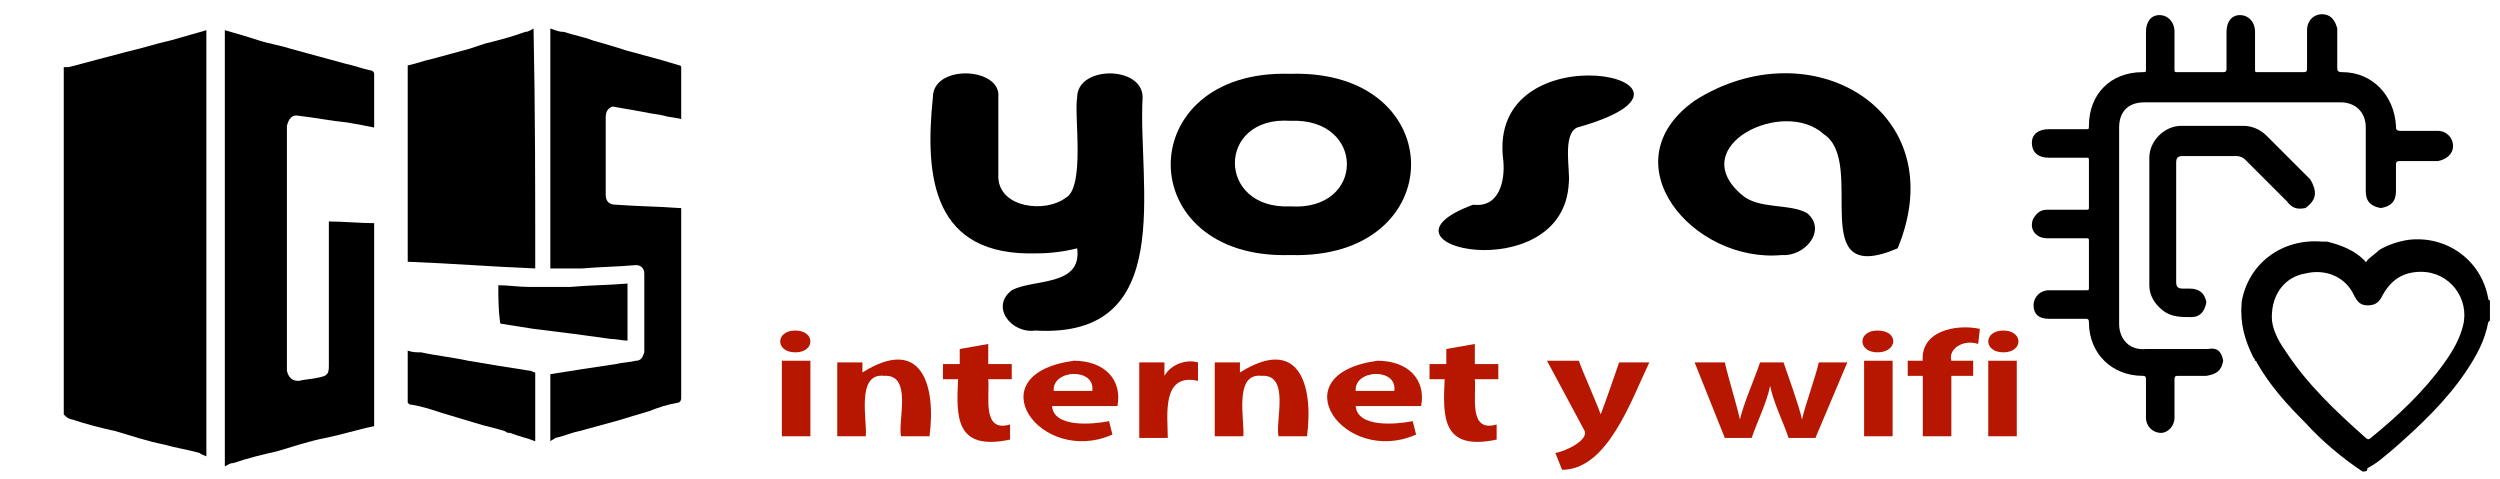
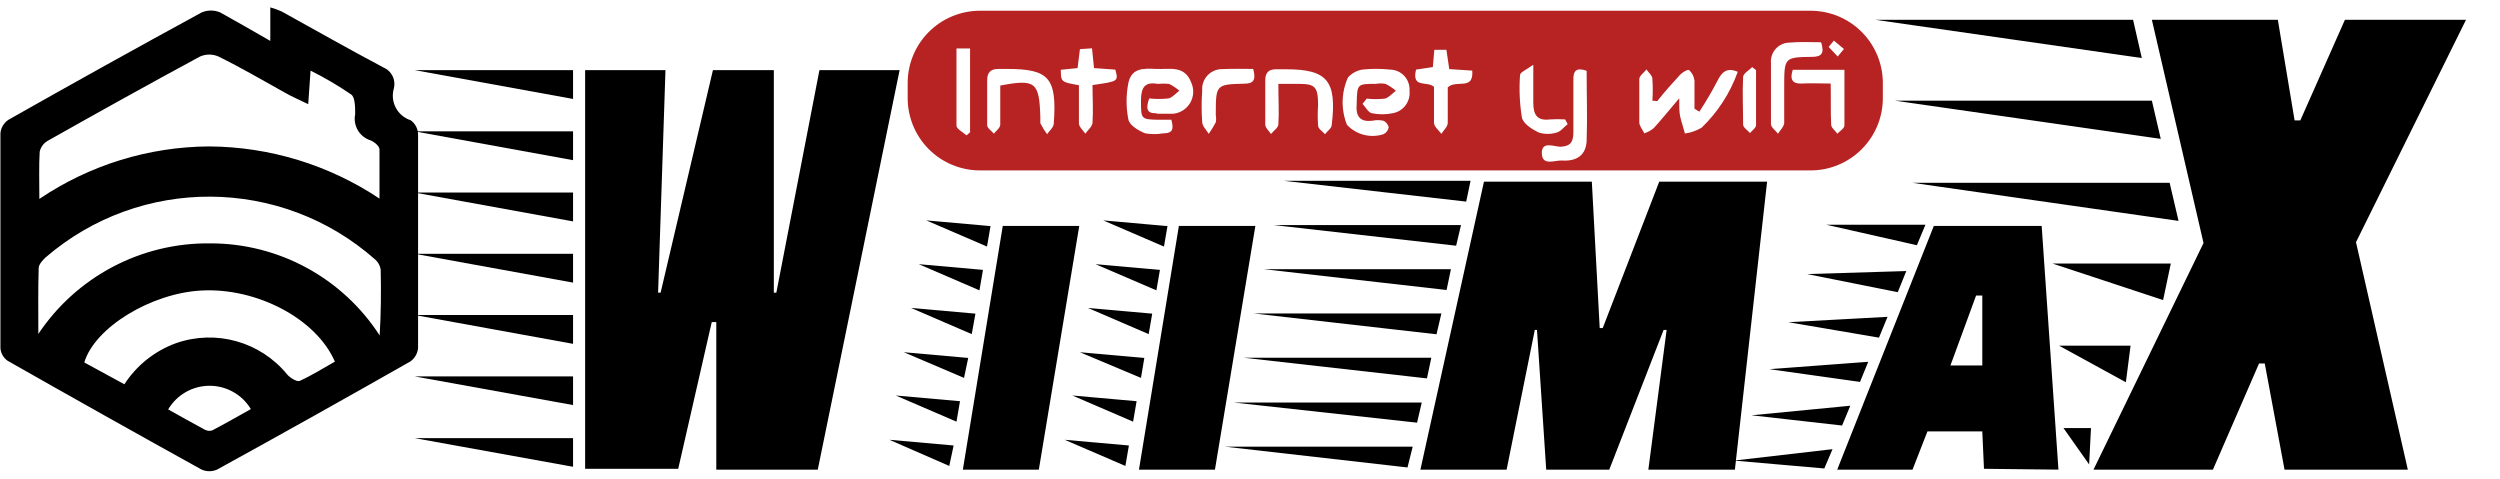
- <svg xmlns="http://www.w3.org/2000/svg" version="1.1" id="Capa_1" x="0px" y="0px" width="149px" height="28.5px" viewBox="0 0 149 28.5" style="enable-background:new 0 0 149 28.5;" xml:space="preserve">
-   <style type="text/css">
- 	.st0{fill:#000000;}
- 	.st1{fill:#b71700;}
- </style>
-   <g>
-     <path class="st0" d="M140.8,28.1c-1.2-0.8-2.4-1.8-3.4-2.9c-1.1-1.1-2.1-2.2-2.9-3.6c0,0,0-0.1-0.1-0.1c0-0.1-0.1-0.2-0.1-0.2   c-0.5-1-0.8-2-0.7-3.2c0,0,0-0.1,0-0.1c0.4-2.3,2.4-3.8,4.8-3.6c0.1,0,0.2,0,0.3,0c0.8,0.2,1.6,0.5,2.2,1.1c0.1,0.1,0.1,0.2,0.2,0   c0.2-0.2,0.5-0.4,0.7-0.6c0.5-0.3,1.1-0.5,1.7-0.6c2.3-0.3,4.4,1.2,4.8,3.5c0,0,0,0.1,0.1,0.1c0,0.4,0,0.8,0,1.2c0,0,0,0-0.1,0.1   c-0.2,1.1-0.7,2-1.3,2.9c-1.2,1.8-2.8,3.3-4.4,4.7c-0.5,0.4-0.9,0.8-1.5,1.1C141.1,28.1,141,28.1,140.8,28.1z M135.4,18.9   c0,0.6,0.3,1.3,0.8,2c1.3,2,3,3.6,4.8,5.2c0.1,0.1,0.2,0.1,0.3,0c1.6-1.3,3.2-2.8,4.4-4.5c0.5-0.7,0.9-1.4,1.1-2.2   c0.4-1.6-0.8-3.2-2.5-3.2c-1.1,0-1.8,0.5-2.3,1.4c-0.2,0.4-0.4,0.6-0.9,0.6c-0.4,0-0.6-0.2-0.8-0.6c-0.5-1.1-1.7-1.6-2.9-1.3   C136.2,16.5,135.4,17.5,135.4,18.9z" />
-     <path class="st0" d="M132.5,21.5c-0.1,0.6-0.4,0.8-1,0.9c-0.6,0-1.1,0-1.7,0c-0.2,0-0.2,0.1-0.2,0.2c0,0.8,0,1.5,0,2.3   c0,0.5-0.4,0.9-0.8,0.9c-0.5,0-0.9-0.4-0.9-0.9c0-0.8,0-1.5,0-2.3c0-0.2-0.1-0.2-0.2-0.2c-1.8,0-3.2-1.3-3.2-3.2   c0-0.2-0.1-0.2-0.2-0.2c-0.7,0-1.5,0-2.2,0c-0.6,0-0.9-0.3-0.9-0.8c0-0.5,0.4-0.9,0.9-0.9c0.7,0,1.5,0,2.2,0c0.2,0,0.2,0,0.2-0.2   c0-0.9,0-1.8,0-2.7c0-0.2,0-0.2-0.2-0.2c-0.8,0-1.5,0-2.3,0c-0.7,0-1.1-0.6-0.8-1.2c0.2-0.3,0.4-0.5,0.8-0.5c0.8,0,1.5,0,2.3,0   c0.2,0,0.2,0,0.2-0.2c0-0.9,0-1.8,0-2.7c0-0.2,0-0.2-0.2-0.2c-0.7,0-1.5,0-2.2,0c-0.6,0-1-0.3-1-0.9c0-0.5,0.4-0.8,1-0.8   c0.7,0,1.5,0,2.2,0c0.2,0,0.2,0,0.2-0.2c0-1.9,1.3-3.2,3.2-3.2c0.2,0,0.2,0,0.2-0.2c0-0.7,0-1.5,0-2.2c0-0.6,0.3-1,0.8-1   c0.5,0,0.9,0.4,0.9,1c0,0.7,0,1.5,0,2.2c0,0.2,0,0.2,0.2,0.2c0.9,0,1.8,0,2.7,0c0.2,0,0.2-0.1,0.2-0.2c0-0.7,0-1.5,0-2.2   c0-0.6,0.3-1,0.8-1c0.5,0,0.9,0.4,0.9,1c0,0.7,0,1.5,0,2.2c0,0.2,0,0.2,0.2,0.2c0.9,0,1.8,0,2.7,0c0.2,0,0.2-0.1,0.2-0.2   c0-0.8,0-1.5,0-2.3c0-0.7,0.6-1.1,1.2-0.9c0.3,0.1,0.5,0.4,0.6,0.8c0,0.8,0,1.5,0,2.3c0,0.2,0,0.3,0.3,0.3c1.8,0,3.1,1.4,3.2,3.2   c0,0.2,0,0.3,0.3,0.3c0.7,0,1.5,0,2.2,0c0.5,0,0.9,0.4,0.9,0.9c0,0.5-0.4,0.8-0.9,0.9c-0.7,0-1.5,0-2.2,0c-0.2,0-0.3,0-0.3,0.2   c0,0.5,0,1.1,0,1.6c0,0.6-0.3,0.9-0.9,1c-0.6-0.1-0.9-0.4-0.9-1c0-1.3,0-2.5,0-3.8c0-0.9-0.6-1.5-1.5-1.5c-3.9,0-7.8,0-11.7,0   c-1,0-1.5,0.6-1.5,1.5c0,3.9,0,7.8,0,11.7c0,0.9,0.6,1.6,1.6,1.5c1.2,0,2.5,0,3.7,0C132.1,20.7,132.4,20.9,132.5,21.5z" />
-     <path class="st0" d="M137.4,12.4c-0.5,0.1-0.8,0-1.1-0.4c-0.8-0.8-1.7-1.7-2.5-2.5c-0.1-0.1-0.3-0.2-0.5-0.2c-1.1,0-2.1,0-3.2,0   c-0.3,0-0.4,0.1-0.4,0.4c0,2.4,0,4.8,0,7.1c0,0.3,0.1,0.4,0.4,0.4c0.1,0,0.2,0,0.4,0c0.6,0,0.9,0.3,1,0.8c-0.1,0.6-0.4,0.9-0.9,0.9   c-0.6,0-1.2,0-1.7-0.4c-0.5-0.4-0.8-0.9-0.8-1.5c0-2.5,0-5,0-7.6c0-1,0.9-1.9,1.9-1.9c1.2,0,2.5,0,3.7,0c0.5,0,1,0.2,1.4,0.6   c0.9,0.9,1.7,1.7,2.6,2.6C138.1,11.4,138.1,11.9,137.4,12.4z" />
-   </g>
-   <g>
-     <path class="st0" d="M61.8,15.1c-6.2,0.2-6.7-4.5-6.2-9.3c0-2,4.1-1.8,3.9,0c0,0,0,4.8,0,4.8c0.1,1.8,2.8,2.1,4,1.2   c1.2-0.6,0.5-5,0.7-6c0-1.9,3.9-1.9,3.9,0c-0.3,5.2,2.1,14.4-6.4,13.9c-1.4,0.2-2.7-1.4-1.4-2.4c1.3-0.7,4.2-0.2,3.9-2.5   C63.4,15,62.6,15.1,61.8,15.1z" />
-     <path class="st0" d="M76.9,4.4c9.6-0.3,9.6,11.1,0,10.8C67.4,15.5,67.4,4.1,76.9,4.4z M76.9,7.2c-4.4-0.3-4.4,5.3,0,5.1   C81.4,12.6,81.4,7,76.9,7.2z" />
-     <path class="st0" d="M94,7.6c-0.9,0.4-0.4,2.6-0.5,3.3c-0.3,6.4-12.5,3.8-5.7,1.3c1.6,0.2,1.9-1.5,1.8-2.6C88.5,1.5,104,4.8,94,7.6   z" />
-     <path class="st0" d="M106.2,15.2c-5.3,0.5-10.4-5.5-5.2-9.2c6.9-4.4,15.5,0.6,12.1,8.8c-5.6,2.4-1.8-5.1-4.4-6.8   c-2.4-2.2-8.3,0.7-4.9,3.6c1,0.9,2.8,0.5,3.9,1.1C108.9,13.7,107.6,15.3,106.2,15.2z" />
-   </g>
-   <g>
-     <path class="st1" d="M47.4,21c-1.2,0-1.2-1.3,0-1.3C48.6,19.7,48.6,21,47.4,21z M48.3,21.6V26h-1.7v-4.5H48.3z" />
-     <path class="st1" d="M51.4,22.2c3.5-2.2,4.4,0.7,4,3.8h-1.7c-0.2-0.9,0.7-3.7-1-3.6c-1.7-0.2-1,2.7-1.1,3.6h-1.7c0-0.9,0-3.6,0-4.4   h1.5L51.4,22.2L51.4,22.2z" />
-     <path class="st1" d="M57.2,21.6v-0.8l1.7-0.3v1.2h1.4v0.9h-1.4c0.1,1-0.4,3.2,1.3,2.7l0,0.9c-3.3,0.7-3.2-1.4-3.1-3.6h-0.9v-0.9   H57.2z" />
-     <path class="st1" d="M62.7,24.2c0.1,1.3,2.4,1.1,3.4,0.9l0.2,0.8c-4.3,1.9-8.2-3.6-2.3-4.4c1.8,0,2.9,1.1,2.6,2.7H62.7z M65.1,23.3   c0.2-1.4-2.4-1.3-2.3,0H65.1z" />
-     <path class="st1" d="M69.4,22.4c0.4-0.7,1.3-1,2-0.8v1.1c-2.2-0.5-1.8,2.1-1.8,3.4h-1.7c0-0.9,0-3.6,0-4.5h1.5L69.4,22.4L69.4,22.4   z" />
-     <path class="st1" d="M73.9,22.2c3.5-2.2,4.4,0.7,4,3.8h-1.7c-0.2-0.9,0.7-3.7-1-3.6c-1.7-0.2-1,2.7-1.1,3.6h-1.7c0-0.9,0-3.6,0-4.4   h1.5L73.9,22.2L73.9,22.2z" />
-     <path class="st1" d="M80.8,24.2c0.1,1.3,2.4,1.1,3.4,0.9l0.2,0.8c-4.3,1.9-8.2-3.6-2.3-4.4c1.8,0,2.9,1.1,2.6,2.7H80.8z M83.1,23.3   c0.2-1.4-2.4-1.3-2.3,0H83.1z" />
-     <path class="st1" d="M86.2,21.6v-0.8l1.7-0.3v1.2h1.4v0.9h-1.4c0.1,1-0.4,3.2,1.3,2.7l0,0.9c-3.3,0.7-3.2-1.4-3.1-3.6h-0.9v-0.9   H86.2z" />
-     <path class="st1" d="M96.5,21.6h1.8c-1.1,2.3-2.5,6.4-5.2,6.4l-0.4-1c0.6-0.1,2.1-0.8,1.7-1.4c0,0-2.2-4.1-2.2-4.1h1.9   c0.2,0.6,1.1,2.6,1.3,3.2h0C95.6,24.2,96.3,22.2,96.5,21.6z" />
-     <path class="st1" d="M108.4,21.6h1.7l-1.9,4.5h-1.6c-0.3-0.9-0.9-2.1-1.1-3.1h0c-0.2,1-0.8,2.2-1.1,3.1h-1.6l-1.8-4.5h1.8   c0.2,0.9,0.7,2.5,0.9,3.4h0c0.2-0.9,0.9-2.5,1.2-3.4h1.4c0.3,0.9,0.9,2.5,1.1,3.4h0C107.6,24.1,108.2,22.5,108.4,21.6z" />
-     <path class="st1" d="M111.9,21c-1.2,0-1.2-1.3,0-1.3C113.2,19.7,113.1,21,111.9,21z M112.8,21.6V26h-1.7v-4.5H112.8z" />
-     <path class="st1" d="M114.6,21.6c-0.2-1.9,2-2.3,3.4-2l-0.1,0.9c-0.9-0.3-1.8,0.3-1.6,1h1.3v0.9h-1.3V26h-1.7v-3.6h-0.9v-0.9H114.6   z" />
-     <path class="st1" d="M119.4,21c-1.2,0-1.2-1.3,0-1.3C120.6,19.7,120.6,21,119.4,21z M120.2,21.6V26h-1.7v-4.5H120.2z" />
-   </g>
-   <g>
-     <g>
-       <path class="st0" d="M12.3,27.2c-0.2-0.1-0.3-0.1-0.4-0.2c-0.7-0.2-1.4-0.3-2.1-0.5c-1-0.2-1.9-0.5-2.9-0.8    c-0.9-0.2-1.7-0.4-2.6-0.7c-0.1,0-0.3-0.1-0.4-0.2c0,0-0.1-0.1-0.1-0.1c0-0.1,0-0.1,0-0.2c0-6.7,0-13.5,0-20.2c0-0.1,0-0.2,0-0.3    C3.8,4,4,4,4.1,4c1.1-0.3,2.3-0.6,3.4-0.9c0.9-0.2,1.8-0.5,2.7-0.7c0.7-0.2,1.4-0.4,2.1-0.6C12.3,10.3,12.3,18.8,12.3,27.2z" />
-       <path class="st0" d="M13.4,1.8c0.7,0.2,1.4,0.4,2,0.6c0.6,0.2,1.3,0.3,1.9,0.5c1.1,0.3,2.2,0.6,3.3,0.9c0.5,0.1,1,0.3,1.5,0.4    c0.1,0,0.2,0.1,0.2,0.2c0,1,0,2,0,3.1c0,0,0,0,0,0.1c-0.5-0.1-1-0.2-1.6-0.3c-1-0.1-2-0.3-2.9-0.4c-0.4-0.1-0.6,0.2-0.7,0.6    c0,0.1,0,0.1,0,0.2c0,4.7,0,9.5,0,14.2c0,0.1,0,0.2,0,0.2c0.1,0.4,0.3,0.6,0.7,0.6c0.4-0.1,0.8-0.1,1.2-0.2    c0.5-0.1,0.6-0.2,0.6-0.7c0-1.7,0-3.5,0-5.2c0-1,0-2.1,0-3.1c0-0.1,0-0.2,0-0.3c0.9,0,1.8,0.1,2.7,0.1c0,4,0,8,0,12.1    c-1,0.2-1.9,0.5-2.9,0.7c-1,0.2-1.9,0.5-2.9,0.8c-0.9,0.2-1.7,0.4-2.6,0.7c-0.2,0-0.3,0.1-0.5,0.2C13.4,18.8,13.4,10.3,13.4,1.8z" />
-     </g>
-   </g>
-   <g>
-     <path class="st0" d="M32.8,26.3c0-1.3,0-2.7,0-4c0.6-0.1,1.3-0.2,1.9-0.3c0.7-0.1,1.3-0.2,2-0.3c0.4-0.1,0.8-0.1,1.2-0.2   c0.3,0,0.4-0.2,0.5-0.5c0-0.1,0-0.3,0-0.4c0-1.3,0-2.7,0-4c0-0.1,0-0.2,0-0.3c0-0.3-0.2-0.5-0.5-0.5c-1.1,0.1-2.1,0.1-3.2,0.2   C34,16,33.4,16,32.8,16c0-4.8,0-9.5,0-14.3c0.3,0.1,0.5,0.2,0.8,0.2c0.6,0.2,1.2,0.3,1.7,0.5c0.7,0.2,1.4,0.4,2,0.6   c0.7,0.2,1.5,0.4,2.2,0.6c0.3,0.1,0.7,0.2,1,0.3c0.1,0,0.1,0.1,0.1,0.1c0,1,0,2,0,3c0,0,0,0,0,0.1c-0.3-0.1-0.7-0.1-1-0.2   c-0.4-0.1-0.7-0.1-1.1-0.2c-0.6-0.1-1.1-0.2-1.7-0.3c-0.1,0-0.3-0.1-0.4,0c-0.2,0.1-0.3,0.3-0.3,0.6c0,1.5,0,3,0,4.6   c0,0.4,0.2,0.6,0.6,0.6c1.3,0.1,2.5,0.1,3.8,0.2c0,0,0.1,0,0.1,0c0,0.1,0,0.2,0,0.2c0,3.7,0,7.4,0,11.1c0,0.2-0.1,0.3-0.2,0.3   c-0.6,0.1-1.2,0.3-1.7,0.5c-0.7,0.2-1.3,0.4-2,0.6c-0.7,0.2-1.5,0.4-2.2,0.6c-0.5,0.1-0.9,0.3-1.4,0.4C33,26.2,32.9,26.2,32.8,26.3   z" />
-     <path class="st0" d="M31.9,16c-2.5-0.1-5-0.3-7.6-0.4c0-3.9,0-7.8,0-11.7c0.5-0.1,1-0.3,1.5-0.4c0.7-0.2,1.5-0.4,2.2-0.6   c0.3-0.1,0.6-0.2,0.9-0.3c0.8-0.2,1.6-0.4,2.4-0.7c0.2,0,0.3-0.1,0.5-0.2C31.9,6.5,31.9,11.2,31.9,16z" />
-     <path class="st0" d="M31.9,26.3c-0.5-0.2-1-0.3-1.5-0.5c-0.1,0-0.2,0-0.3-0.1c-0.6-0.2-1.2-0.3-1.8-0.5c-0.7-0.2-1.3-0.4-2-0.6   c-0.6-0.2-1.2-0.4-1.9-0.5c0,0-0.1-0.1-0.1-0.1c0-1,0-2,0-3.1c0.3,0.1,0.5,0.1,0.8,0.1c0.9,0.2,1.9,0.3,2.8,0.5   c0.6,0.1,1.2,0.2,1.8,0.3c0.6,0.1,1.3,0.2,1.9,0.3c0.1,0,0.2,0.1,0.3,0.1C31.9,23.6,31.9,24.9,31.9,26.3z" />
-     <path class="st0" d="M29.7,17c0.6,0,1.2,0.1,1.8,0.1c0.8,0,1.6,0,2.5,0c1.1-0.1,2.2-0.1,3.4-0.2c0,1.1,0,2.2,0,3.4   c-0.3,0-0.7-0.1-1-0.1c-0.7-0.1-1.5-0.2-2.2-0.3c-0.8-0.1-1.6-0.2-2.4-0.3c-0.6-0.1-1.3-0.2-1.9-0.3c-0.1,0-0.1-0.1-0.1-0.1   C29.7,18.4,29.7,17.7,29.7,17z" />
-   </g>
+ <svg xmlns="http://www.w3.org/2000/svg" width="52.56mm" height="37.984" data-name="Capa 1" viewBox="0 0 149 28.5">
+   <path d="M34.14 4.18V5.9l-9.45-1.72Zm0 3.65v1.72l-9.45-1.72Zm0 3.65v1.72l-9.45-1.72Zm0 3.65v1.72l-9.45-1.72Zm0 3.65v1.72l-9.45-1.72Zm0 3.66v1.71l-9.45-1.71Zm0 3.68v1.71l-9.45-1.71ZM42.68 28v-8.8h-.27l-2 8.75h-5.55V4.18h4.79l-.44 13.27h.15l3.12-13.27h3.63v13.27h.15l2.57-13.27h4.78L48.73 28ZM56.57 27.78 53 26.22l3.83.34Zm.43-2.64-3.62-1.56 3.83.34Zm.45-2.61L53.86 21l3.84.34Zm.46-2.61-3.62-1.56 3.84.34Zm.46-2.61-3.62-1.56 3.83.34Zm.45-2.61-3.62-1.56 3.83.34ZM57.38 28l2.38-14.53h4.56L61.91 28ZM83.89 27.87 73 26.63h11.2Zm.57-2.67L73.54 24h11.2Zm.59-2.64-10.91-1.23h11.17Zm.57-2.63-10.89-1.24h11.18Zm.6-2.64-10.89-1.24h11.15Zm.57-2.64-10.86-1.23h11.15Zm.6-2.63-10.87-1.24h11.13ZM89.8 28h-5.14l3.79-17.17h6.43l.47 8.73h.18l3.37-8.73h6.43L103.41 28h-5.16l1.09-8.33h-.18L95.92 28h-3.76l-.55-8.33h-.13Z" />
+   <path d="m108.74 27.93-5.39-.47 5.88-.68Zm1.06-2.56-5.4-.61 5.89-.57Zm1.07-2.6-5.4-.76 5.89-.44Zm1.13-2.64-5.4-.92 5.91-.32Zm1.12-2.71-5.4-1.08 5.91-.18Zm1.14-2.8-5.39-1.22h5.9Zm4 13.33-.1-2.23h-3.27L114 28h-4.49l5.76-14.53h6.43l1 14.53Zm-.1-6.16v-4.17h-.37l-1.53 4.17ZM124.64 25.52l-.11 2.17-1.53-2.17Zm-1.9-4.91H127l-.28 2.18Zm4.93-17.15-15.89-2.28h15.37ZM112.94 6h15.33l.53 2.28Zm16.46 9.71-.46 2.18-6.6-2.18ZM114 10.9h15.33l.53 2.27Zm21.78-9.72 1 6h.34l2.66-6H147l-6.56 13.26L143.53 28h-7.35L135 21.67h-.34L131.91 28h-7.12l6.56-13.51-3.08-13.31ZM67.07 27.78l-3.62-1.56 3.83.34Zm.46-2.64-3.62-1.56 3.83.34Zm.47-2.61L64.36 21l3.84.34Zm.46-2.61-3.62-1.56 3.83.34Zm.46-2.61-3.63-1.56 3.84.34Zm.45-2.61-3.62-1.56 3.83.34ZM67.88 28l2.38-14.53h4.56L72.41 28ZM16.09 2.44v-2a5.36 5.36 0 0 1 .67.24c2 1.11 4 2.24 6.07 3.34a1.07 1.07 0 0 1 .63 1.24 1.54 1.54 0 0 0 1 1.91 1.06 1.06 0 0 1 .44.83v12.74a1.09 1.09 0 0 1-.46.81Q18.69 24.82 12.91 28a1.15 1.15 0 0 1-.91 0Q6.2 24.79.43 21.51a1 1 0 0 1-.43-.75V7.94a1.08 1.08 0 0 1 .48-.8Q6.2 3.9 12 .74a1.41 1.41 0 0 1 1.1 0c.9.5 1.9 1.07 2.99 1.7ZM2.32 11.86a18.27 18.27 0 0 1 10.12-3.13 18.52 18.52 0 0 1 10.16 3.11V8.91c0-.2-.31-.45-.53-.54a1.35 1.35 0 0 1-.92-1.56c0-.4 0-1-.23-1.17a20.5 20.5 0 0 0-2.43-1.43l-.14 2c-.55-.27-1-.46-1.36-.67-1.33-.74-2.61-1.49-3.99-2.17a1.36 1.36 0 0 0-1.1 0C8.88 5 5.84 6.69 2.81 8.4a1 1 0 0 0-.47.65c-.05.86-.02 1.74-.02 2.81Zm-.06 8.05a12.14 12.14 0 0 1 10.25-5.4A12 12 0 0 1 22.61 20c.08-1.36.09-2.65.06-3.94a1 1 0 0 0-.33-.59 14.94 14.94 0 0 0-19.65-.12c-.18.17-.41.42-.41.64-.04 1.28-.02 2.6-.02 3.92Zm5.13 3a6.18 6.18 0 0 1 3.08-2.45 6 6 0 0 1 6.63 1.87c.17.2.58.45.74.38.73-.33 1.41-.76 2.1-1.15-1.11-2.56-4.65-4.41-7.94-4.24-3 .15-6.38 2.2-7 4.29Zm2.61 1.5c.76.42 1.46.82 2.17 1.2a.58.58 0 0 0 .46.05c.78-.41 1.53-.84 2.3-1.27a2.87 2.87 0 0 0-4.93.02Z" />
+   <path d="M107.92 10.16H58.41a4.31 4.31 0 0 1-4.32-4.31V5A4.31 4.31 0 0 1 58.41.64h49.51A4.31 4.31 0 0 1 112.23 5v.9a4.31 4.31 0 0 1-4.31 4.26ZM98.49 6a9.38 9.38 0 0 0 0-1.3c0-.2-.23-.37-.35-.56-.15.19-.42.37-.43.57v2.58c0 .23.2.44.3.66a1.79 1.79 0 0 0 .56-.31c.47-.52.92-1.07 1.52-1.78 0 .54 0 .83.06 1.1s.19.65.28 1a2.67 2.67 0 0 0 1-.35 8.67 8.67 0 0 0 2.15-3.33c-.64-.27-.94 0-1.2.52a21.53 21.53 0 0 1-1.09 1.86l-.29-.18V4.81a1 1 0 0 0-.32-.63c-.08-.06-.4.13-.54.28-.47.51-.91 1-1.36 1.57Zm-17.28.19c.18.2.34.51.55.56a3.1 3.1 0 0 0 1.25 0 1.22 1.22 0 0 0 1-1.33 1.18 1.18 0 0 0-1.15-1.27 7.77 7.77 0 0 0-1.67 0 1.48 1.48 0 0 0-.85.47 3.62 3.62 0 0 0-.06 2.82 2.09 2.09 0 0 0 2.18.56.56.56 0 0 0 .31-.41.57.57 0 0 0-.31-.39 1.51 1.51 0 0 0-.67 0c-.69.08-1-.22-.93-1C80.89 5 80.88 5 82 5a1.6 1.6 0 0 1 .58 0 3.17 3.17 0 0 1 .62.41c-.22.16-.42.41-.66.47a4.87 4.87 0 0 1-1.08 0Zm-12.28.59h1A1.32 1.32 0 0 0 71 4.93c-.4-1.07-1.32-.78-2.1-.82s-1.46-.05-1.65.83a5.57 5.57 0 0 0 0 2.19c.07.34.59.65 1 .82a3.23 3.23 0 0 0 1.08 0c.6 0 .62-.3.48-.81h-.77C68 7.12 68 7.1 68 6c0-.83.26-1.13 1-1a3.7 3.7 0 0 1 .67 0 2.78 2.78 0 0 1 .62.41c-.22.16-.42.41-.66.46a5.44 5.44 0 0 1-1.14 0c-.21.6-.15.91.44.88ZM77.39 5c1 0 1.16.17 1.17 1.25a8.49 8.49 0 0 0 0 1.24c0 .19.27.34.41.51.14-.18.38-.34.4-.53.32-2.65-.25-3.34-2.73-3.34h-.59c-.48 0-.65.24-.64.71v2.58c0 .2.22.38.34.57.15-.19.42-.36.44-.56.05-.76 0-1.53 0-2.43h1.2ZM62 7v.35a5 5 0 0 0 .4.65c.14-.2.38-.4.4-.61.2-2.75-.27-3.28-2.8-3.28h-.5c-.46 0-.67.2-.67.69v2.66c0 .18.26.34.4.51.13-.17.37-.34.38-.53V5.1c2.11-.4 2.33-.21 2.39 1.9Zm23.47-1.82v2.14c0 .23.28.44.44.66.13-.21.37-.42.38-.64V5.21c.5-.49 1.56.22 1.46-1l-1.37-.09-.17-1.15h-.72L85.4 4l-1 .15c-.28 1.15.68.65 1.07 1.03Zm-21.17-.1v2.27c0 .21.25.42.38.62.15-.21.41-.42.43-.65.05-.75 0-1.51 0-2.25 1.55-.22 1.55-.22 1.36-.92l-1.27-.09-.12-1.18-.72.05-.14 1.13-1 .1c.01.73.01.73 1.08.92Zm42.37-2.54a1.12 1.12 0 0 0-1.11 1.21v3.64c0 .2.27.39.42.58.13-.21.35-.41.37-.63V5.2c0-1.77 0-1.79 1.66-1.81.6 0 .74-.24.54-.87-.61 0-1.25-.04-1.88.02ZM93.78 4.77v3.11c0 .57-.16.84-.76.87-.39 0-1.14-.37-1.12.4s.79.39 1.21.42c.91.06 1.43-.36 1.46-1.18.05-1.38 0-2.77 0-4.17-.63-.22-.8.01-.79.55Zm15.37 2.66c0 .19.24.36.37.54.15-.16.42-.32.42-.49V4.16h-3.08c-.2.6 0 .85.55.82s1.06 0 1.71 0c.02.92-.01 1.69.03 2.45ZM57 7.49c0 .2.39.39.6.58l.21-.18v-5H57v4.6Zm15.86-3.37a1.19 1.19 0 0 0-1.21 1.29 12.83 12.83 0 0 0 0 1.86c0 .25.25.47.39.71a6 6 0 0 0 .42-.69 1.22 1.22 0 0 0 0-.43c0-1.81 0-1.83 1.69-1.87.53 0 .73-.19.54-.88-.61 0-1.22-.02-1.83.01Zm20.43 3a6.76 6.76 0 0 0-.9 0c-.74.09-1-.23-1-1V3.86c-.41.3-.78.44-.79.61A10.93 10.93 0 0 0 90.71 7c.07.37.61.71 1 .9a1.8 1.8 0 0 0 1.08 0c.24-.06.43-.33.65-.5ZM104.44 4c-.18.19-.52.37-.54.58-.05 1 0 1.9 0 2.85 0 .17.27.34.41.5.13-.15.36-.31.36-.47V4.18ZM109 2.8l.54.57.37-.45-.6-.5Z" style="fill:#b72323" />
</svg>
